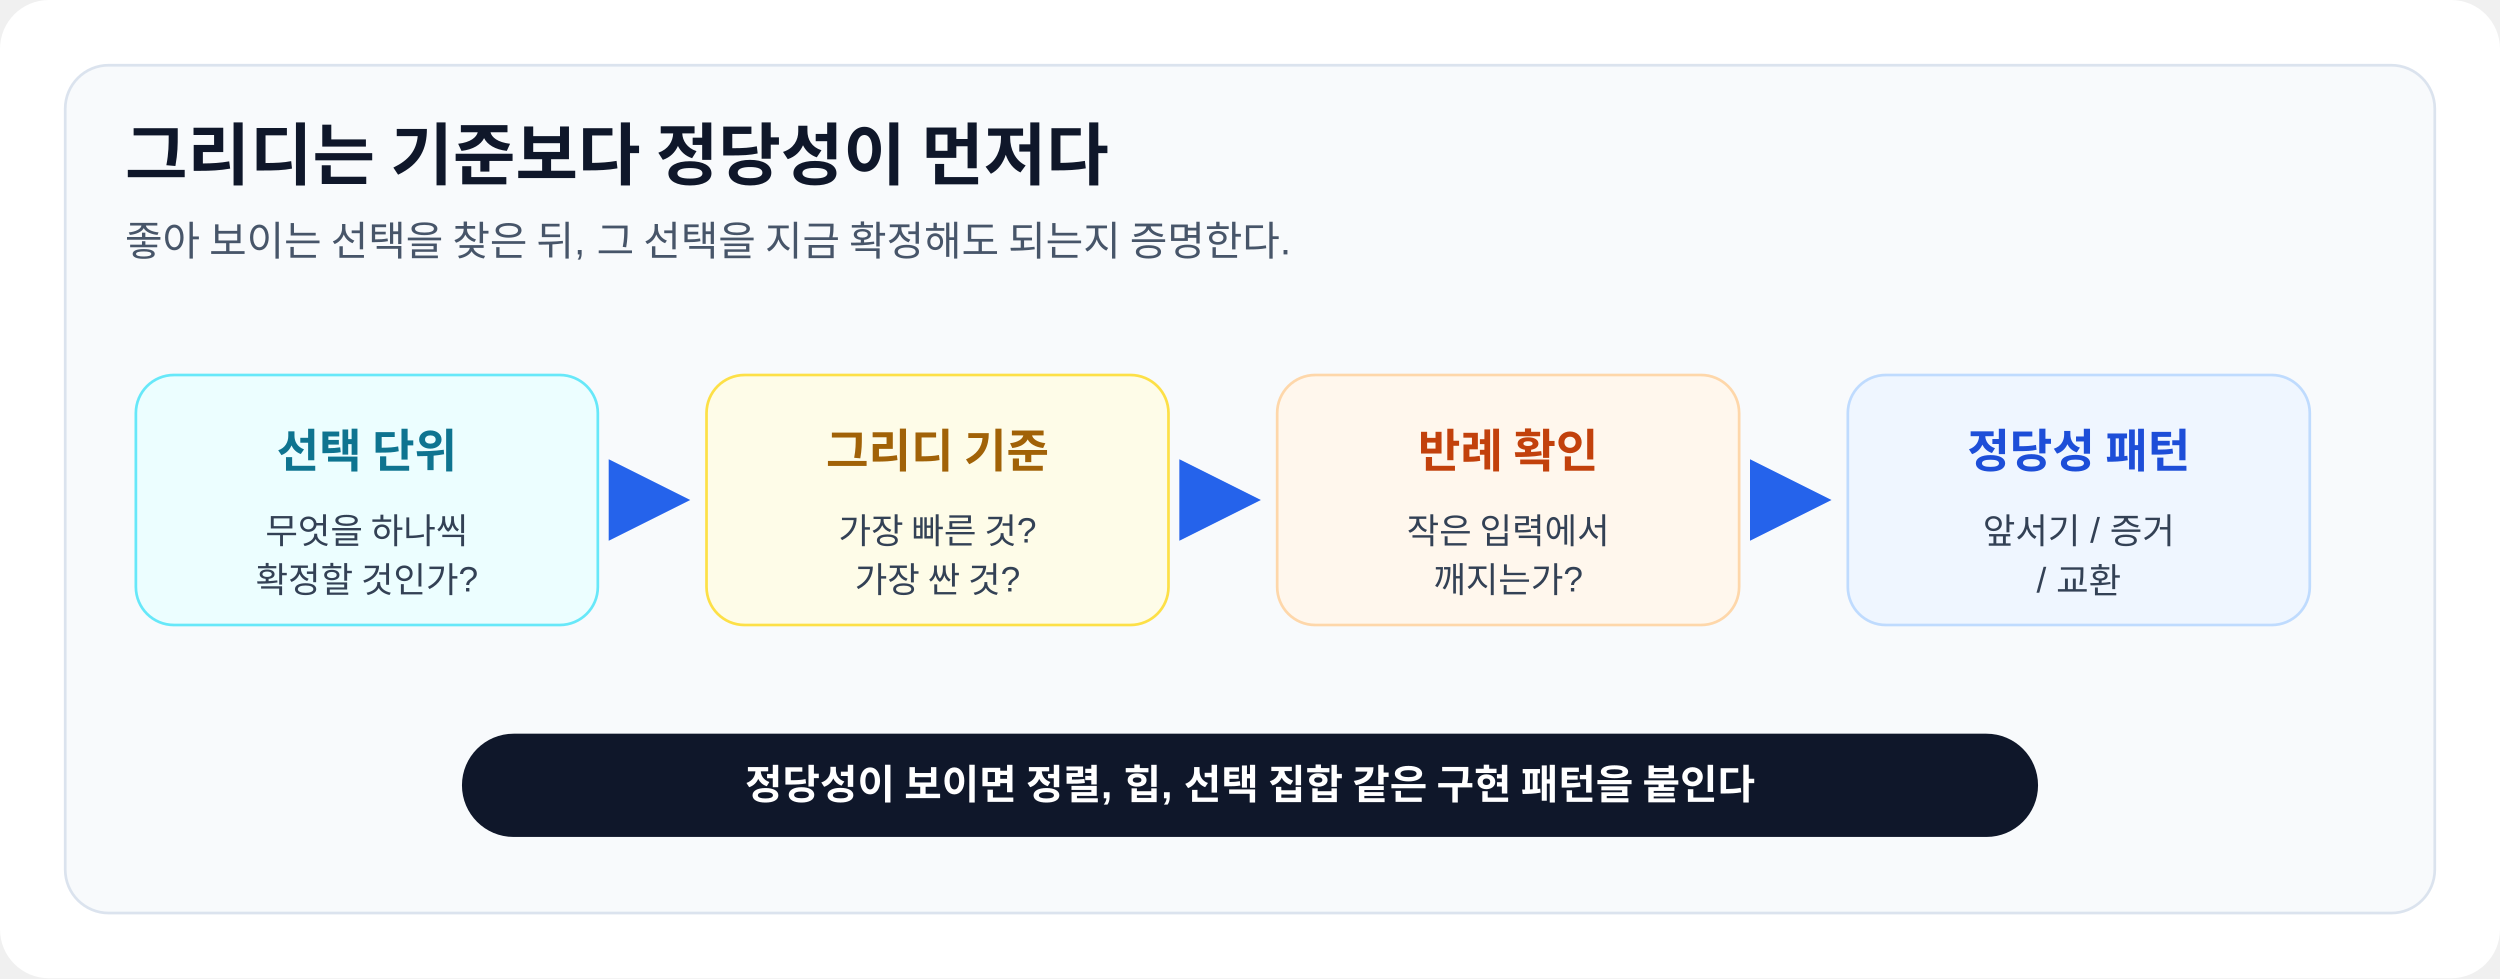
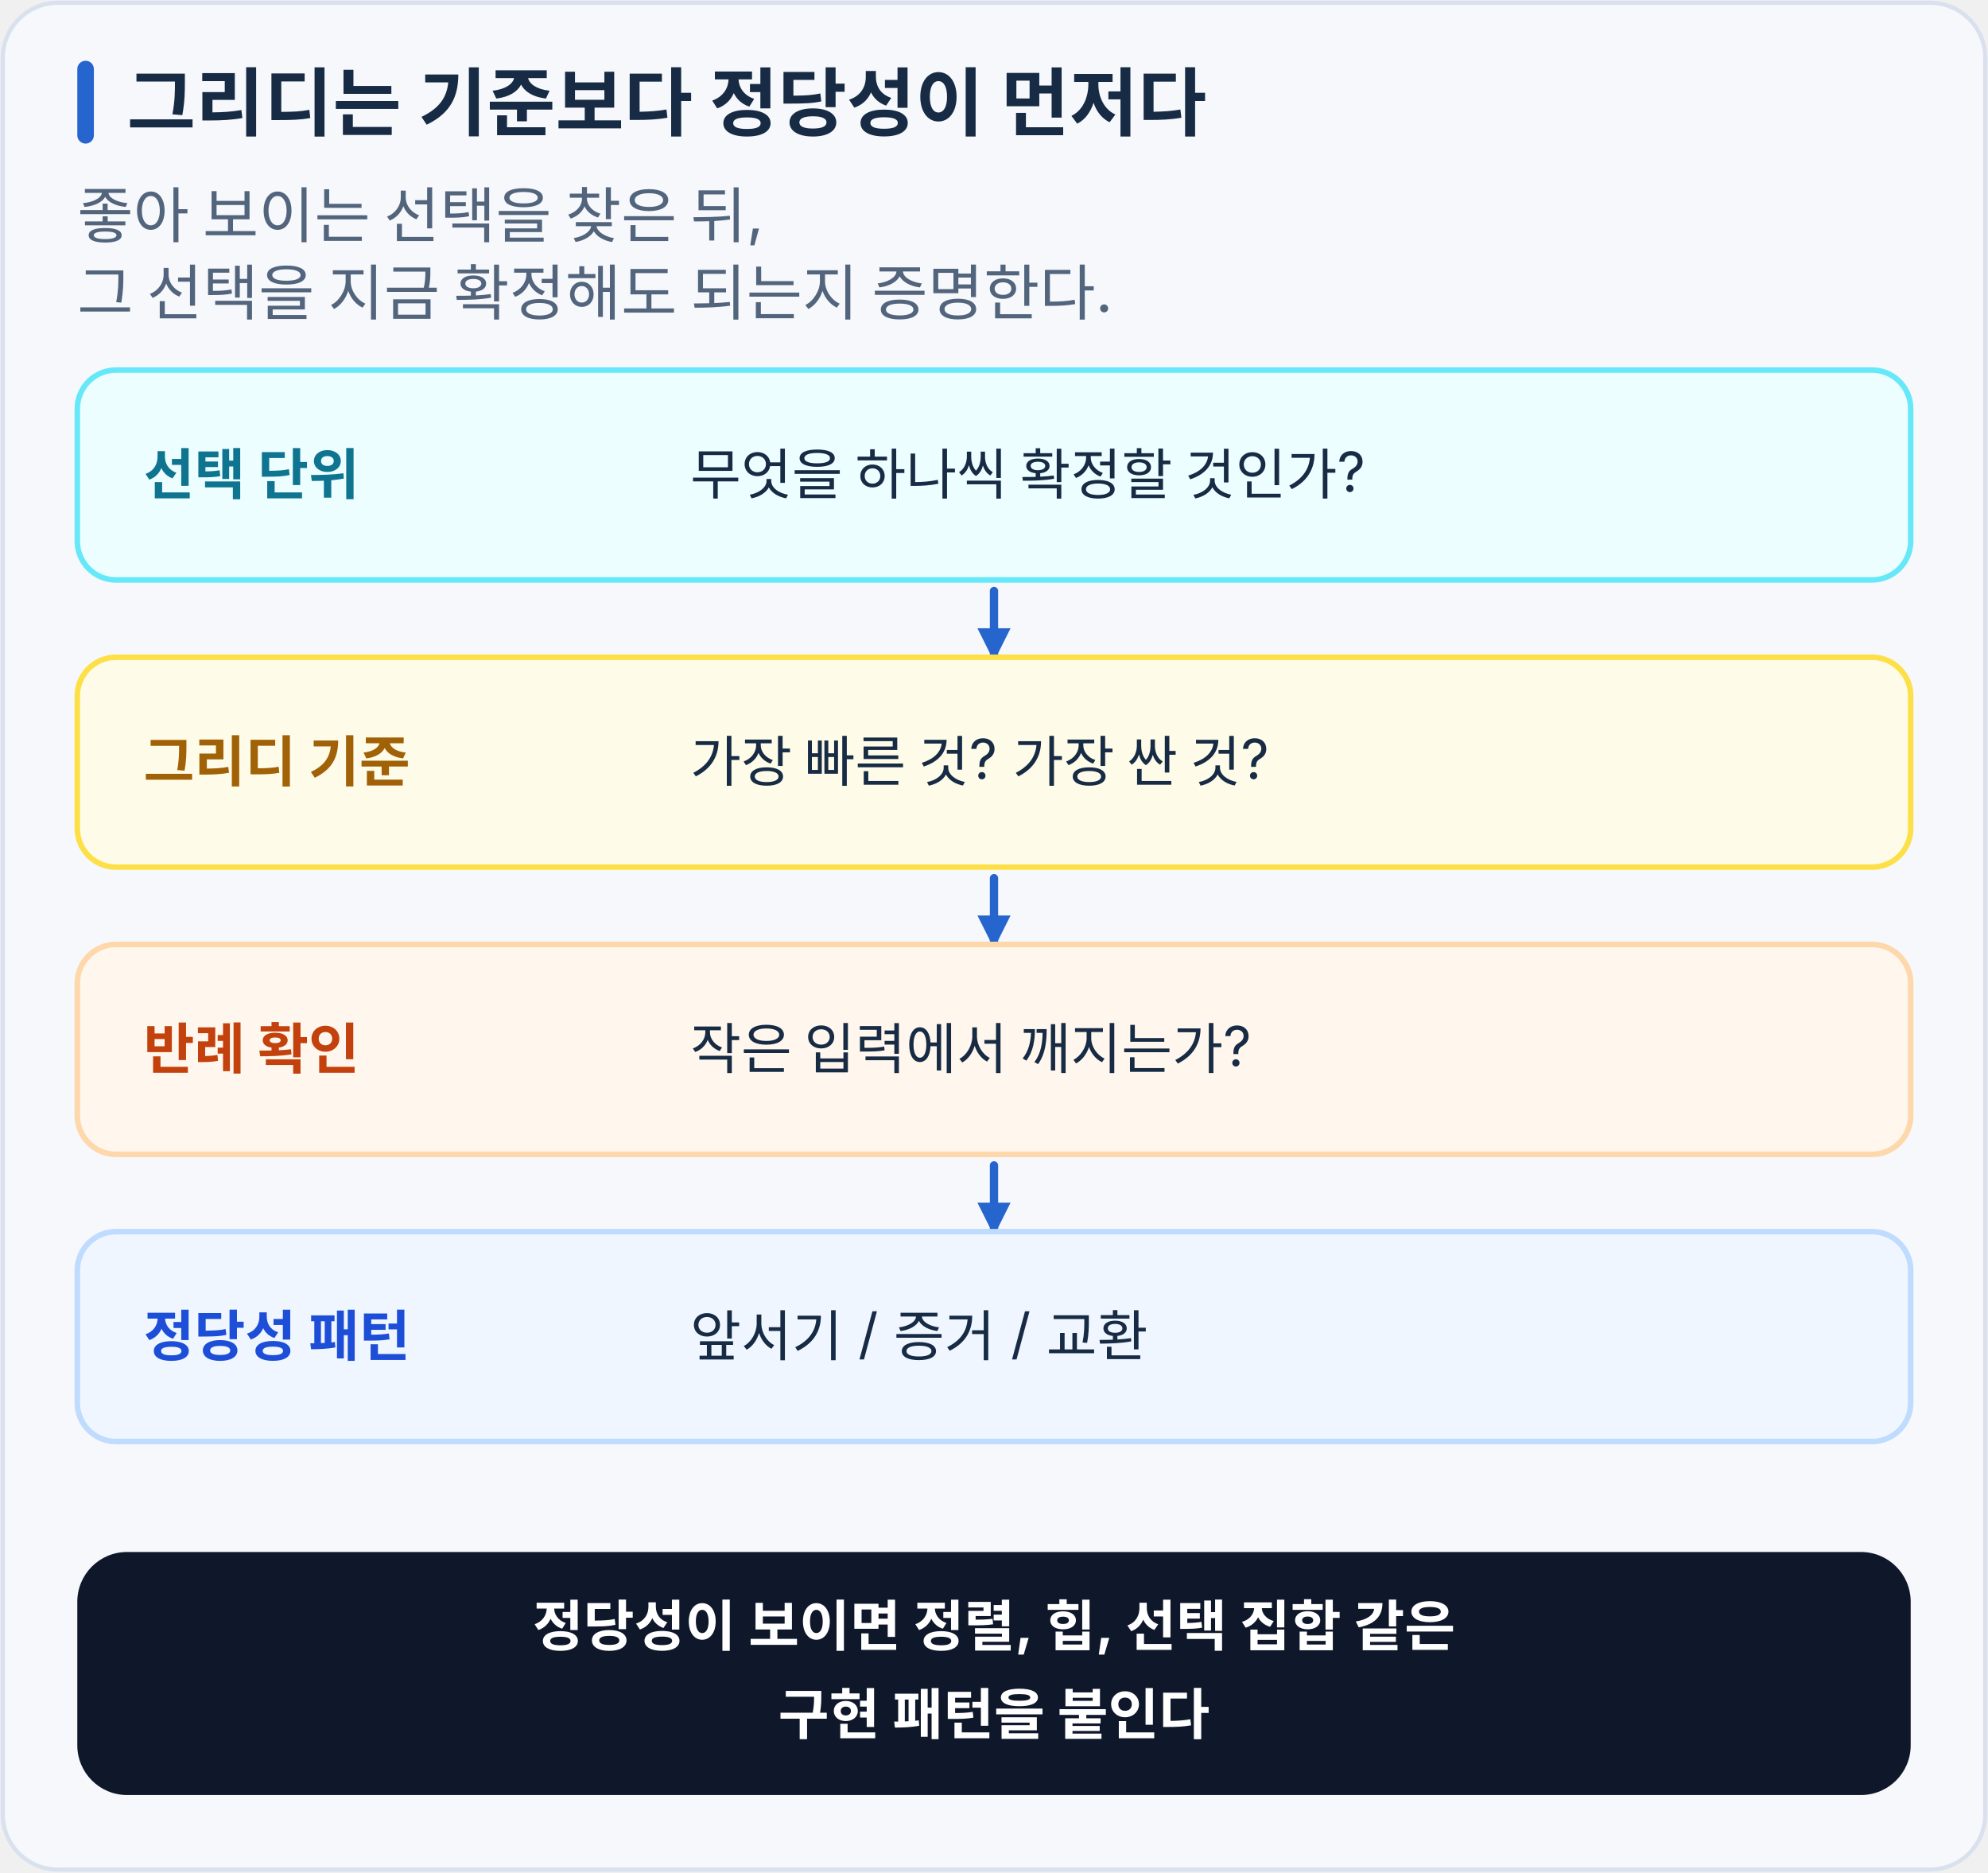
- <svg xmlns="http://www.w3.org/2000/svg" width="920" height="360" viewBox="0 0 920 360" role="img" aria-labelledby="title desc">
-   <rect width="920" height="360" rx="18" fill="#ffffff" />
-   <rect x="24" y="24" width="872" height="312" rx="16" fill="#f8fafc" stroke="#dbe3ee" />
+ <svg xmlns="http://www.w3.org/2000/svg" viewBox="0 0 720 678" role="img" aria-labelledby="title desc">
  <defs>
-     <marker id="arrow" markerWidth="10" markerHeight="10" refX="8" refY="5" orient="auto">
-       <path d="M0,0 L10,5 L0,10 Z" fill="#2563eb" />
+     <marker id="ar-2664ce" viewBox="0 0 10 10" refX="8" refY="5" markerWidth="5" markerHeight="5" orient="auto">
+       <path d="M1 1 L9 5 L1 9 Z" fill="#2664ce" />
    </marker>
  </defs>
-   <g font-family="Pretendard, Apple SD Gothic Neo, Arial, sans-serif">
-     <text x="46" y="66" fill="#0f172a" font-size="25" font-weight="800">그리디는 기준보다 정당성이 먼저다</text>
-     <text x="46" y="94" fill="#475569" font-size="15">좋아 보이는 선택을 찾은 뒤, 그 선택을 지금 확정해도 되는지 증명한다.</text>
-     <g transform="translate(50 138)">
-       <rect width="170" height="92" rx="14" fill="#ecfeff" stroke="#67e8f9" />
-       <text x="85" y="34" text-anchor="middle" fill="#0e7490" font-size="17" font-weight="800">선택 단위</text>
-       <text x="85" y="62" text-anchor="middle" fill="#334155" font-size="13">무엇을 하나씩</text>
-       <text x="85" y="80" text-anchor="middle" fill="#334155" font-size="13">확정할 것인가?</text>
-     </g>
-     <g transform="translate(260 138)">
-       <rect width="170" height="92" rx="14" fill="#fefce8" stroke="#fde047" />
-       <text x="85" y="34" text-anchor="middle" fill="#a16207" font-size="17" font-weight="800">그리디 기준</text>
-       <text x="85" y="62" text-anchor="middle" fill="#334155" font-size="13">가장 빠른 것?</text>
-       <text x="85" y="80" text-anchor="middle" fill="#334155" font-size="13">가장 싼 것?</text>
-     </g>
-     <g transform="translate(470 138)">
-       <rect width="170" height="92" rx="14" fill="#fff7ed" stroke="#fed7aa" />
-       <text x="85" y="34" text-anchor="middle" fill="#c2410c" font-size="17" font-weight="800">반례 확인</text>
-       <text x="85" y="62" text-anchor="middle" fill="#334155" font-size="13">작은 입력에서</text>
-       <text x="85" y="80" text-anchor="middle" fill="#334155" font-size="13">깨지는가?</text>
-     </g>
-     <g transform="translate(680 138)">
-       <rect width="170" height="92" rx="14" fill="#eff6ff" stroke="#bfdbfe" />
-       <text x="85" y="34" text-anchor="middle" fill="#1d4ed8" font-size="17" font-weight="800">정당성 패턴</text>
-       <text x="85" y="62" text-anchor="middle" fill="#334155" font-size="13">앞서기 / 증거</text>
-       <text x="85" y="80" text-anchor="middle" fill="#334155" font-size="13">/ 교환</text>
-     </g>
-     <path d="M226 184 H248" stroke="#2563eb" stroke-width="3" marker-end="url(#arrow)" />
-     <path d="M436 184 H458" stroke="#2563eb" stroke-width="3" marker-end="url(#arrow)" />
-     <path d="M646 184 H668" stroke="#2563eb" stroke-width="3" marker-end="url(#arrow)" />
-     <rect x="170" y="270" width="580" height="38" rx="19" fill="#0f172a" />
-     <text x="460" y="294" text-anchor="middle" fill="#ffffff" font-size="15" font-weight="700">정당성이 보이면 정렬, 힙, 선택 집합 같은 구현 패턴을 붙인다</text>
-   </g>
+   <style>text{font-family:-apple-system,BlinkMacSystemFont,"Apple SD Gothic Neo","Noto Sans KR",sans-serif}</style>
+   <rect x="1" y="1" width="718" height="676" rx="20" fill="#f6f8fc" stroke="#d8e1ed" stroke-width="1.5" />
+   <rect x="28" y="22" width="6" height="30" rx="3" fill="#2664ce" />
+   <text x="46" y="47" font-size="27" fill="#172b45" font-weight="750">그리디는 기준보다 정당성이 먼저다</text>
+   <text x="28" y="86" font-size="22" fill="#53657d" font-weight="400">좋아 보이는 선택을 찾은 뒤,</text>
+   <text x="28" y="114" font-size="22" fill="#53657d" font-weight="400">그 선택을 지금 확정해도 되는지 증명한다.</text>
+   <rect x="28" y="134" width="664" height="76" rx="14" fill="#ecfeff" stroke="#67e8f9" stroke-width="2" />
+   <text x="52" y="179" font-size="20" fill="#0e7490" font-weight="700">선택 단위</text>
+   <text x="250" y="179" font-size="20" fill="#172b45">무엇을 하나씩 확정할 것인가?</text>
+   <line x1="360" y1="214" x2="360" y2="238" stroke="#2664ce" stroke-width="3" stroke-linecap="round" marker-end="url(#ar-2664ce)" />
+   <rect x="28" y="238" width="664" height="76" rx="14" fill="#fefce8" stroke="#fde047" stroke-width="2" />
+   <text x="52" y="283" font-size="20" fill="#a16207" font-weight="700">그리디 기준</text>
+   <text x="250" y="283" font-size="20" fill="#172b45">가장 빠른 것? 가장 싼 것?</text>
+   <line x1="360" y1="318" x2="360" y2="342" stroke="#2664ce" stroke-width="3" stroke-linecap="round" marker-end="url(#ar-2664ce)" />
+   <rect x="28" y="342" width="664" height="76" rx="14" fill="#fff7ed" stroke="#fed7aa" stroke-width="2" />
+   <text x="52" y="387" font-size="20" fill="#c2410c" font-weight="700">반례 확인</text>
+   <text x="250" y="387" font-size="20" fill="#172b45">작은 입력에서 깨지는가?</text>
+   <line x1="360" y1="422" x2="360" y2="446" stroke="#2664ce" stroke-width="3" stroke-linecap="round" marker-end="url(#ar-2664ce)" />
+   <rect x="28" y="446" width="664" height="76" rx="14" fill="#eff6ff" stroke="#bfdbfe" stroke-width="2" />
+   <text x="52" y="491" font-size="20" fill="#1d4ed8" font-weight="700">정당성 패턴</text>
+   <text x="250" y="491" font-size="20" fill="#172b45">앞서기 / 증거 / 교환</text>
+   <rect x="28" y="562" width="664" height="88" rx="18" fill="#0f172a" />
+   <text x="360" y="596" font-size="20" fill="#fff" font-weight="700" text-anchor="middle">정당성이 보이면 정렬, 힙, 선택 집합 같은</text>
+   <text x="360" y="628" font-size="20" fill="#fff" font-weight="700" text-anchor="middle">구현 패턴을 붙인다</text>
</svg>
